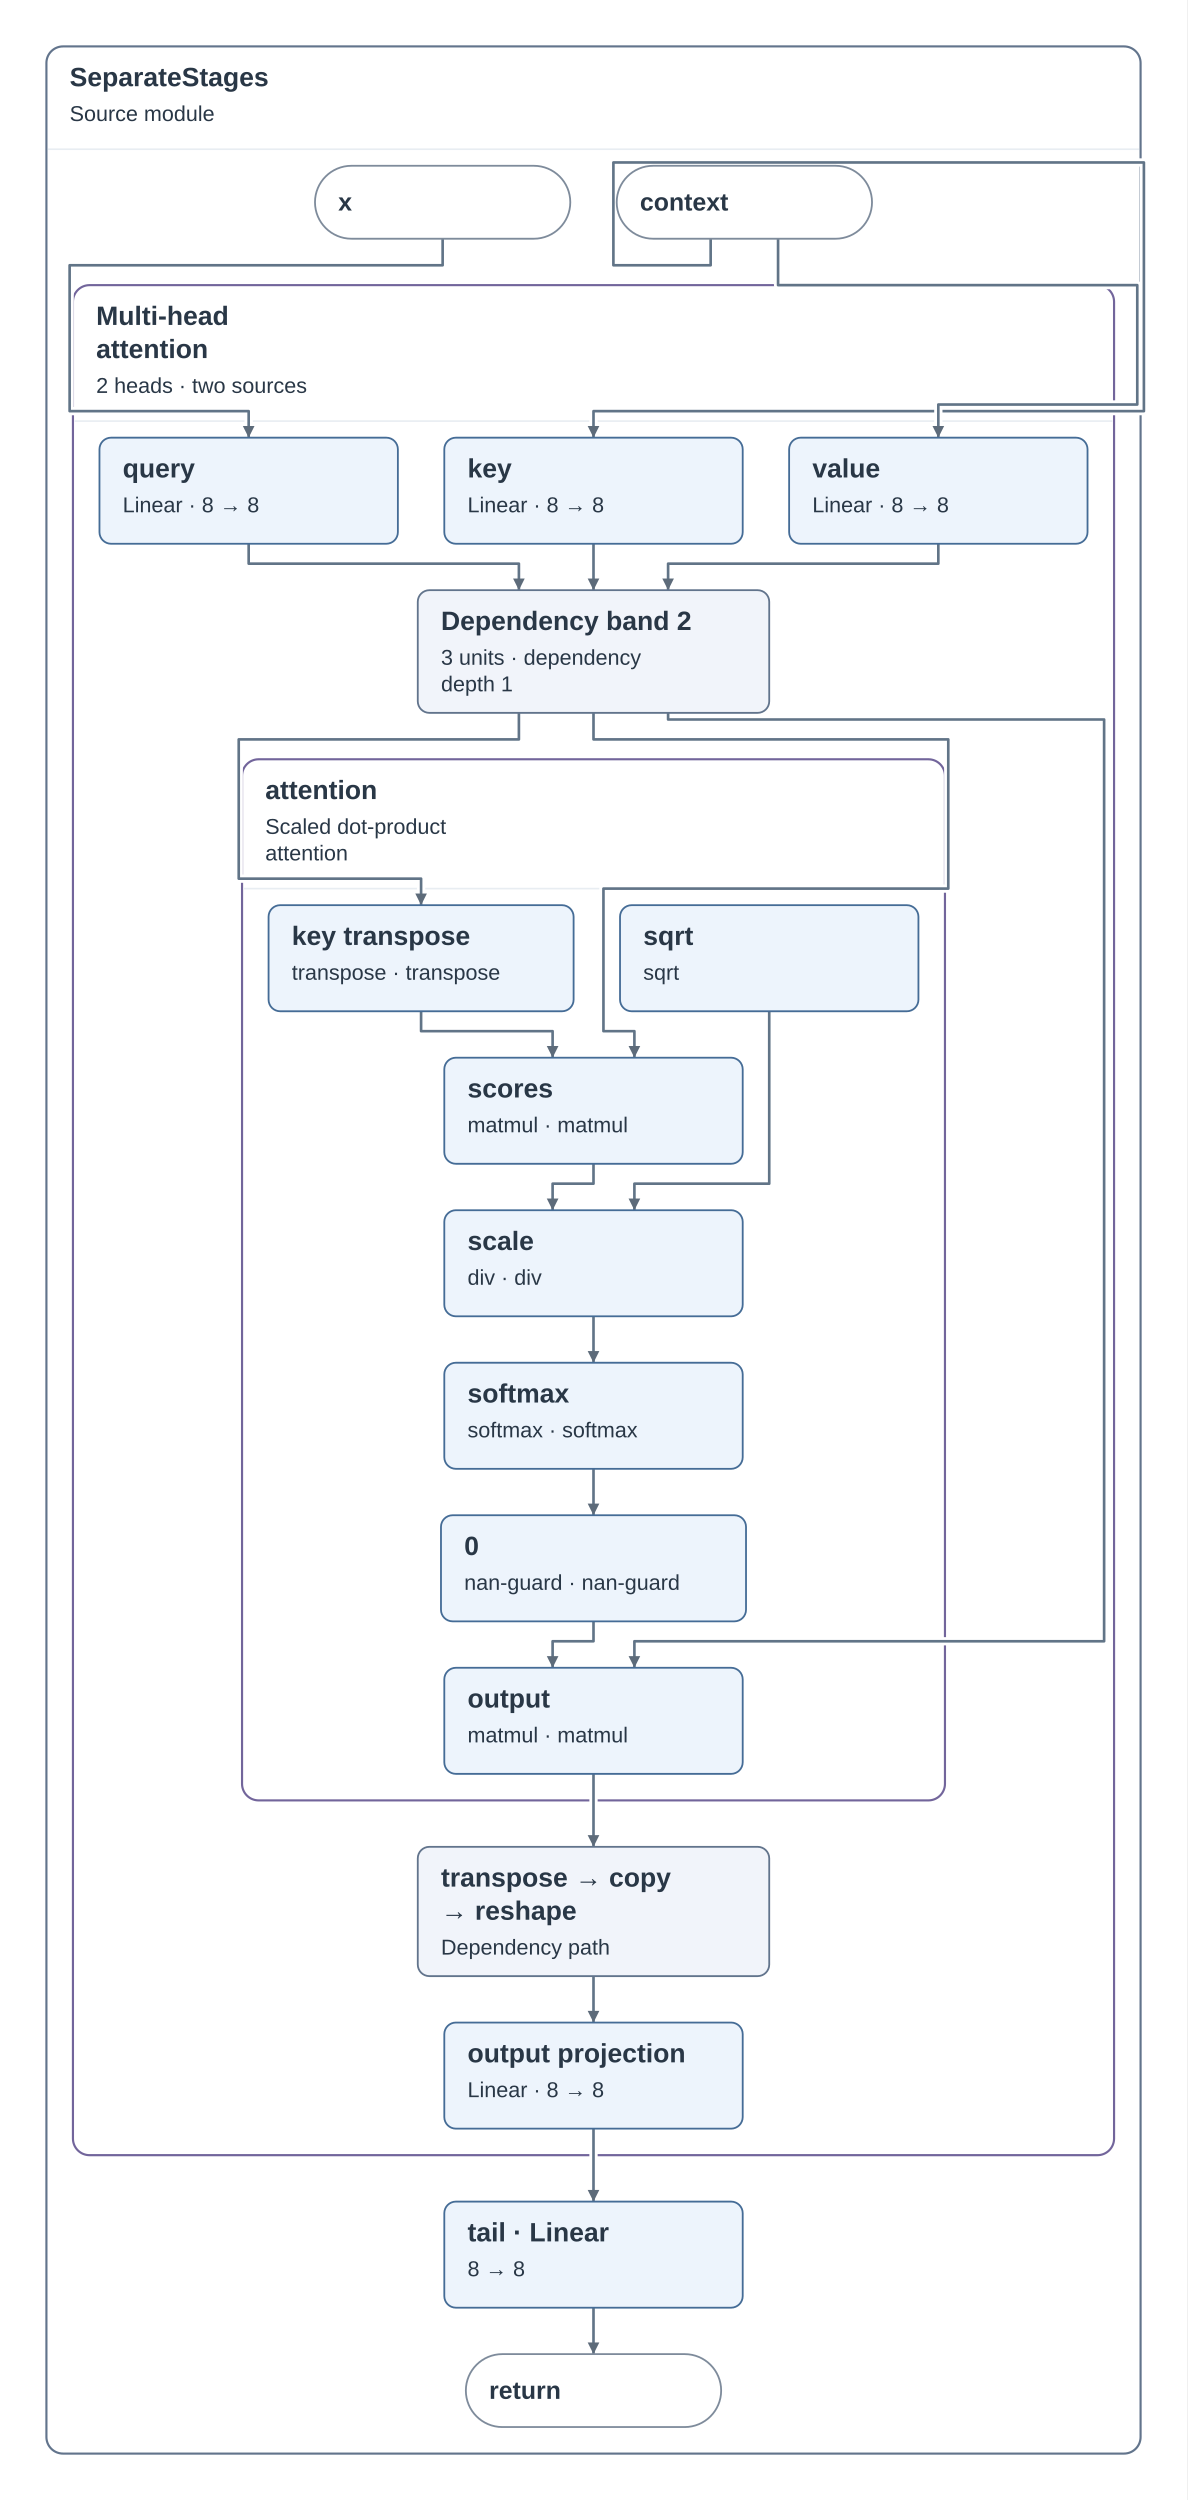
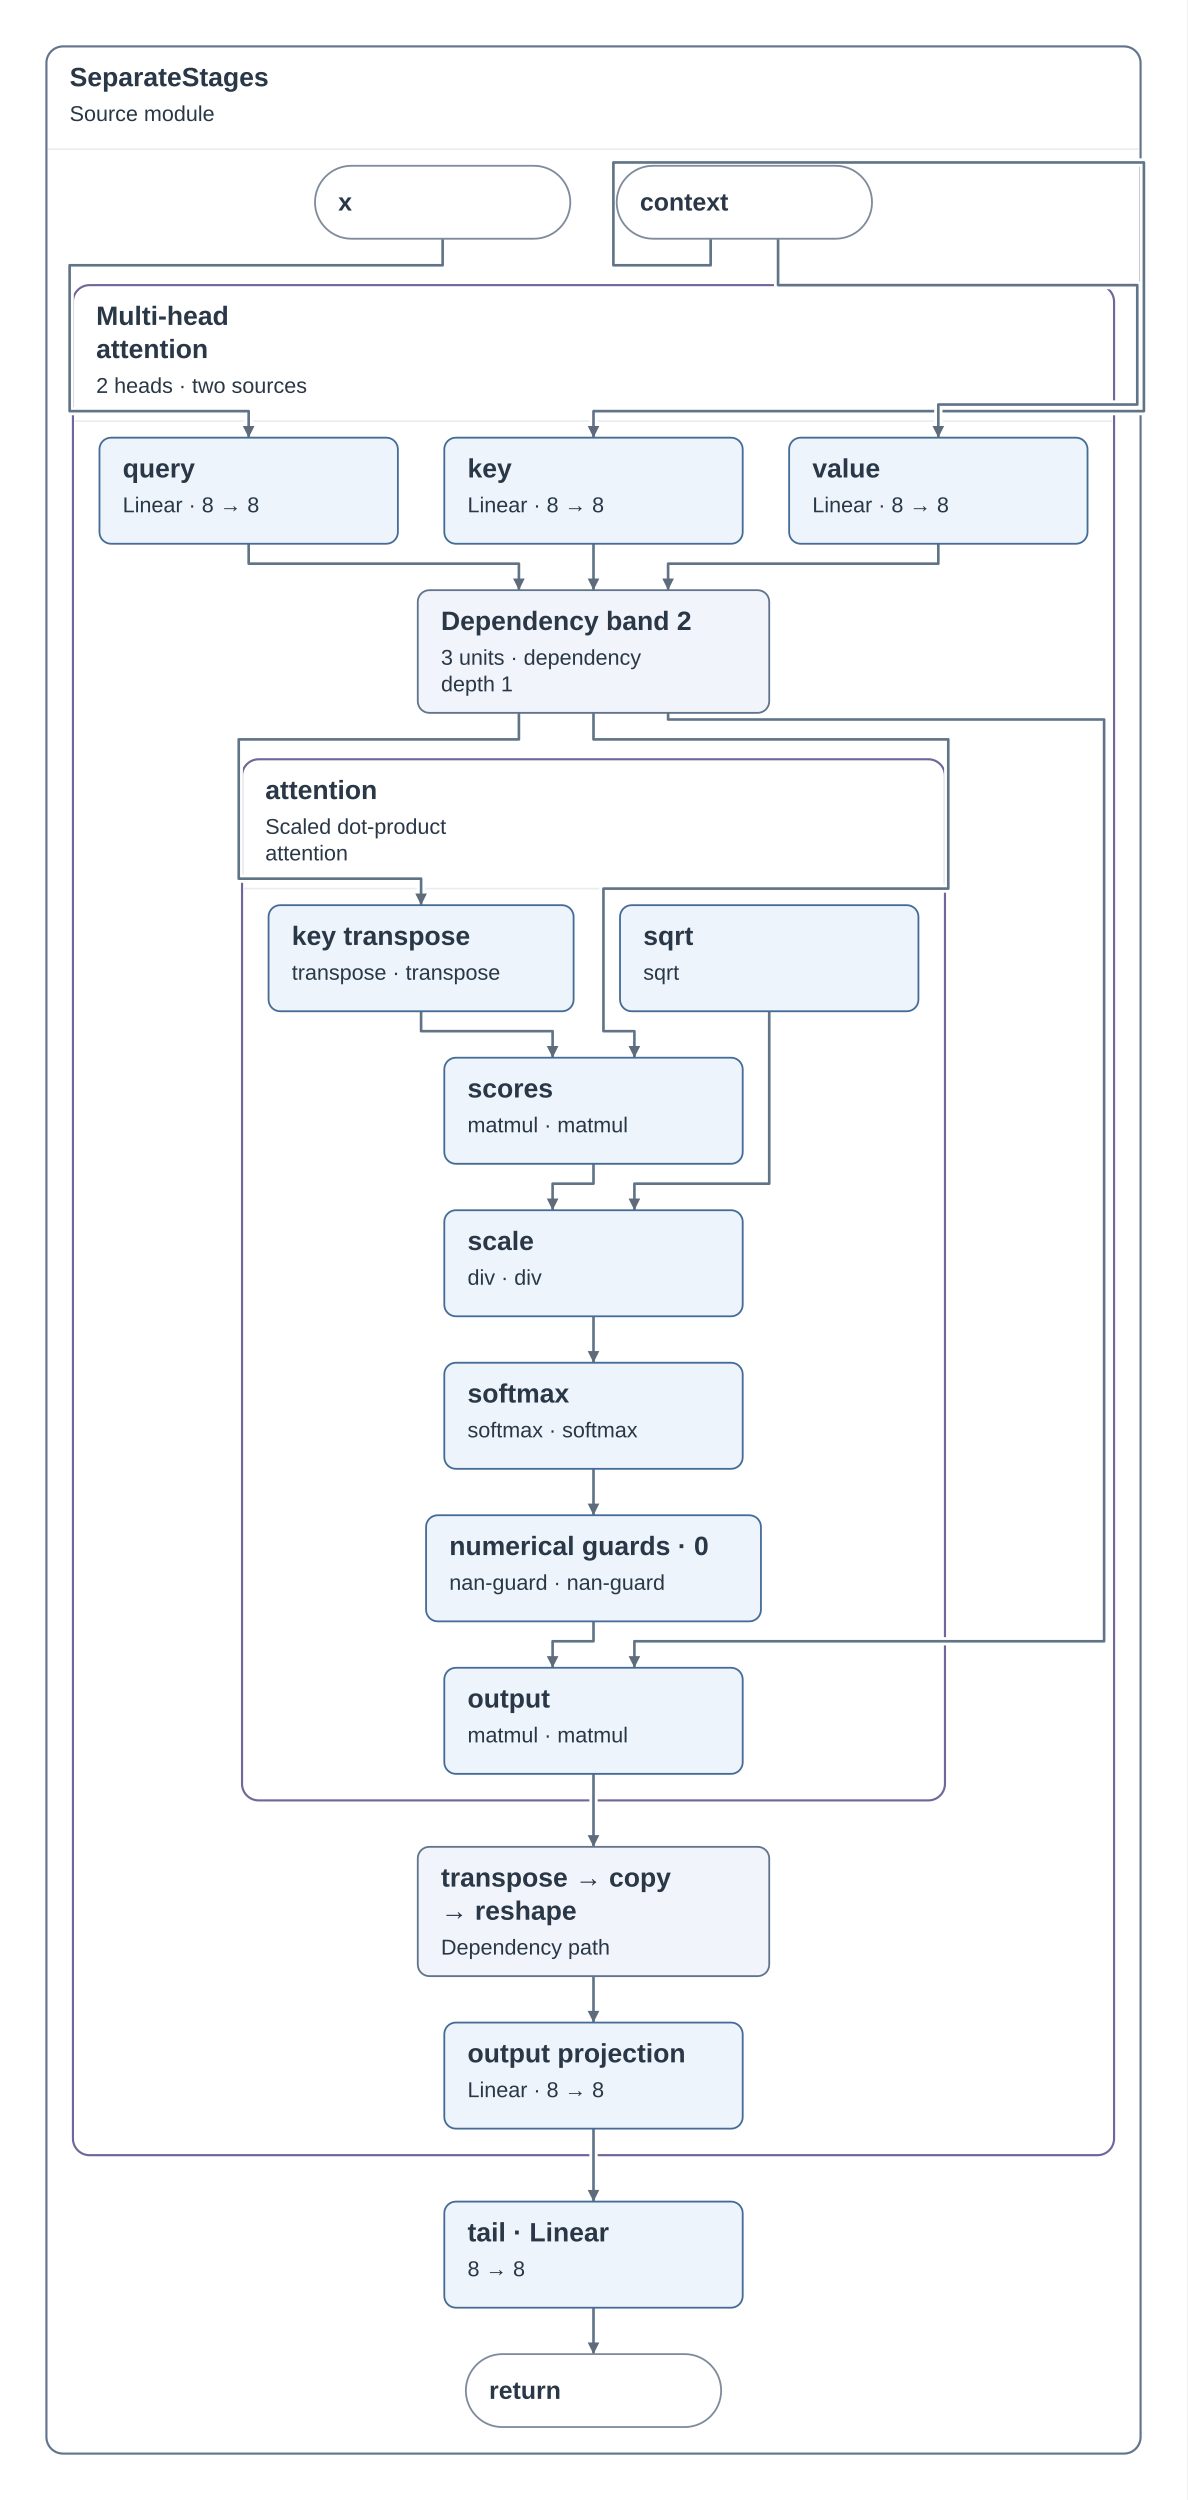
<svg xmlns="http://www.w3.org/2000/svg" class="publication" width="716px" height="1508px" viewBox="4 2 716 1508" role="img" aria-label="SeparateStages">
  <style>.publication text{font-family:Arial,'Noto Sans SC',sans-serif;fill:#293746} .paper-edge{fill:none;stroke-width:1.6;stroke-linecap:round;stroke-linejoin:round;opacity:1;stroke-dasharray:none}.paper-edge-halo{fill:none;stroke:white;stroke-width:5;stroke-linejoin:round;pointer-events:none}.paper-edge.control{stroke-dasharray:5 4}.paper-port-label{font-size:13px;font-weight:500;fill:#526170}.paper-title{font-weight:600}.paper-caption{fill:#66717f;font-size:13px}</style>
  <defs>
    <marker id="paper-arrow" viewBox="0 0 10 10" refX="9" refY="5" markerWidth="5.5" markerHeight="5.5" orient="auto">
      <path d="M1 1 L9 5 L1 9Z" fill="#5d6b7a" stroke="none" />
    </marker>
  </defs>
  <rect x="4" y="2" width="716" height="1508" fill="#fff" />
  <g id="frames">
    <g class="node" data-node-id="model/57:4:composite:1" data-id="model/57:4:composite:1" transform="translate(32,30)">
      <rect width="660" height="1452" rx="10" fill="#ffffff" stroke="#62748c" stroke-width="1.3" />
      <path d="M1 62 H659" stroke="#e8edf2" fill="none" />
      <text x="14" y="24" font-size="16" class="paper-title">
        <tspan x="14" dy="0">SeparateStages</tspan>
      </text>
      <text x="14" y="45" class="paper-caption">
        <tspan x="14" dy="0">Source module</tspan>
      </text>
    </g>
    <g class="node" data-node-id="model/57:4:composite:1/44:4:composite:1" data-id="model/57:4:composite:1/44:4:composite:1" transform="translate(48,174)">
      <rect width="628" height="1128" rx="10" fill="#ffffff" stroke="#72659b" stroke-width="1.3" />
      <path d="M1 82 H627" stroke="#e8edf2" fill="none" />
      <text x="14" y="24" font-size="16" class="paper-title">
        <tspan x="14" dy="0">Multi-head</tspan>
        <tspan x="14" dy="20">attention</tspan>
      </text>
      <text x="14" y="65" class="paper-caption">
        <tspan x="14" dy="0">2 heads · two sources</tspan>
      </text>
    </g>
    <g class="node" data-node-id="model/57:4:composite:1/44:4:composite:1/20:0:composite:1" data-id="model/57:4:composite:1/44:4:composite:1/20:0:composite:1" transform="translate(150,460)">
      <rect width="424" height="628" rx="10" fill="#ffffff" stroke="#72659b" stroke-width="1.3" />
      <path d="M1 78 H423" stroke="#e8edf2" fill="none" />
      <text x="14" y="24" font-size="16" class="paper-title">
        <tspan x="14" dy="0">attention</tspan>
      </text>
      <text x="14" y="45" class="paper-caption">
        <tspan x="14" dy="0">Scaled dot-product</tspan>
        <tspan x="14" dy="16">attention</tspan>
      </text>
    </g>
  </g>
  <g id="edges">
    <path class="paper-edge-halo" d="M271,146 L271,162 L46,162 L46,250 L154,250 L154,266" />
    <path class="edge paper-edge " data-edge-id="e00004" data-route-valid="true" data-canonical-source="model/57:4:composite:1/44:4:composite:1/44:22:interface:1" data-canonical-target="model/57:4:composite:1/44:4:composite:1/45:24:compute:1" data-source-port="out" data-target-port="arg:0" data-semantic-bindings="[{&quot;constraint&quot;:&quot;constraint:relation:linear-transform:model/57:4:composite:1/44:4:composite:1/45:24:compute:1&quot;,&quot;edge&quot;:&quot;e00004&quot;,&quot;role&quot;:&quot;input&quot;}]" d="M271,146 L271,162 L46,162 L46,250 L154,250 L154,266" stroke="#617487" marker-end="url(#paper-arrow)" />
    <path class="paper-edge-halo" d="M154,330 L154,342 L317,342 L317,358" />
    <path class="edge paper-edge " data-edge-id="e00005" data-route-valid="true" data-canonical-source="model/57:4:composite:1/44:4:composite:1/45:24:compute:1" data-canonical-target="model/57:4:composite:1/44:4:composite:1/36:4:composite:1/36:21:interface:1" data-source-port="out" data-target-port="x" data-semantic-bindings="[]" d="M154,330 L154,342 L317,342 L317,358" stroke="#617487" marker-end="url(#paper-arrow)" />
    <path class="paper-edge-halo" d="M432.667,146 L432.667,162 L374,162 L374,100 L694,100 L694,250 L362,250 L362,266" />
    <path class="edge paper-edge " data-edge-id="e00020" data-route-valid="true" data-canonical-source="model/57:4:composite:1/44:4:composite:1/44:25:interface:1" data-canonical-target="model/57:4:composite:1/44:4:composite:1/46:24:compute:1" data-source-port="out" data-target-port="arg:0" data-semantic-bindings="[{&quot;constraint&quot;:&quot;constraint:relation:linear-transform:model/57:4:composite:1/44:4:composite:1/46:24:compute:1&quot;,&quot;edge&quot;:&quot;e00020&quot;,&quot;role&quot;:&quot;input&quot;},{&quot;constraint&quot;:&quot;constraint:relation:source-uses:model/57:4:composite:1/57:25:interface:1&quot;,&quot;edge&quot;:&quot;e00020&quot;,&quot;role&quot;:&quot;input&quot;}]" d="M432.667,146 L432.667,162 L374,162 L374,100 L694,100 L694,250 L362,250 L362,266" stroke="#617487" marker-end="url(#paper-arrow)" />
    <path class="paper-edge-halo" d="M362,330 L362,358" />
    <path class="edge paper-edge " data-edge-id="e00021" data-route-valid="true" data-canonical-source="model/57:4:composite:1/44:4:composite:1/46:24:compute:1" data-canonical-target="model/57:4:composite:1/44:4:composite:1/36:4:composite:2/36:21:interface:1" data-source-port="out" data-target-port="x" data-semantic-bindings="[]" d="M362,330 L362,358" stroke="#617487" marker-end="url(#paper-arrow)" />
    <path class="paper-edge-halo" d="M473.333,146 L473.333,174 L690,174 L690,246 L570,246 L570,266" />
    <path class="edge paper-edge " data-edge-id="e00036" data-route-valid="true" data-canonical-source="model/57:4:composite:1/44:4:composite:1/44:34:interface:1" data-canonical-target="model/57:4:composite:1/44:4:composite:1/47:24:compute:1" data-source-port="out" data-target-port="arg:0" data-semantic-bindings="[{&quot;constraint&quot;:&quot;constraint:relation:linear-transform:model/57:4:composite:1/44:4:composite:1/47:24:compute:1&quot;,&quot;edge&quot;:&quot;e00036&quot;,&quot;role&quot;:&quot;input&quot;},{&quot;constraint&quot;:&quot;constraint:relation:source-uses:model/57:4:composite:1/57:25:interface:1&quot;,&quot;edge&quot;:&quot;e00036&quot;,&quot;role&quot;:&quot;input&quot;}]" d="M473.333,146 L473.333,174 L690,174 L690,246 L570,246 L570,266" stroke="#617487" marker-end="url(#paper-arrow)" />
    <path class="paper-edge-halo" d="M570,330 L570,342 L407,342 L407,358" />
    <path class="edge paper-edge " data-edge-id="e00037" data-route-valid="true" data-canonical-source="model/57:4:composite:1/44:4:composite:1/47:24:compute:1" data-canonical-target="model/57:4:composite:1/44:4:composite:1/36:4:composite:3/36:21:interface:1" data-source-port="out" data-target-port="x" data-semantic-bindings="[]" d="M570,330 L570,342 L407,342 L407,358" stroke="#617487" marker-end="url(#paper-arrow)" />
    <path class="paper-edge-halo" d="M317,432 L317,448 L148,448 L148,532 L258,532 L258,548" />
    <path class="edge paper-edge " data-edge-id="e00056" data-route-valid="true" data-canonical-source="model/57:4:composite:1/44:4:composite:1/20:0:composite:1/7:0:composite:1/7:19:interface:1" data-canonical-target="model/57:4:composite:1/44:4:composite:1/20:0:composite:1/7:0:composite:1/8:27:compute:1" data-source-port="out" data-target-port="receiver" data-semantic-bindings="[{&quot;constraint&quot;:&quot;constraint:relation:axis-transform:model/57:4:composite:1/44:4:composite:1/20:0:composite:1/7:0:composite:1/8:27:compute:1&quot;,&quot;edge&quot;:&quot;e00056&quot;,&quot;role&quot;:&quot;input&quot;}]" d="M317,432 L317,448 L148,448 L148,532 L258,532 L258,548" stroke="#617487" marker-end="url(#paper-arrow)" />
    <path class="paper-edge-halo" d="M362,432 L362,448 L576,448 L576,538 L368,538 L368,624 L386.667,624 L386.667,640" />
    <path class="edge paper-edge " data-edge-id="e00057" data-route-valid="true" data-canonical-source="model/57:4:composite:1/44:4:composite:1/20:0:composite:1/7:0:composite:1/7:16:interface:1" data-canonical-target="model/57:4:composite:1/44:4:composite:1/20:0:composite:1/7:0:composite:1/8:11:compute:2" data-source-port="out" data-target-port="arg:0" data-semantic-bindings="[{&quot;constraint&quot;:&quot;constraint:relation:source-uses:model/57:4:composite:1/44:4:composite:1/36:4:composite:1/38:15:compute:3&quot;,&quot;edge&quot;:&quot;e00057&quot;,&quot;role&quot;:&quot;input&quot;}]" d="M362,432 L362,448 L576,448 L576,538 L368,538 L368,624 L386.667,624 L386.667,640" stroke="#617487" marker-end="url(#paper-arrow)" />
    <path class="paper-edge-halo" d="M258,612 L258,624 L337.333,624 L337.333,640" />
    <path class="edge paper-edge " data-edge-id="e00058" data-route-valid="true" data-canonical-source="model/57:4:composite:1/44:4:composite:1/20:0:composite:1/7:0:composite:1/8:27:compute:1" data-canonical-target="model/57:4:composite:1/44:4:composite:1/20:0:composite:1/7:0:composite:1/8:11:compute:2" data-source-port="out" data-target-port="arg:1" data-semantic-bindings="[]" d="M258,612 L258,624 L337.333,624 L337.333,640" stroke="#617487" marker-end="url(#paper-arrow)" />
    <path class="paper-edge-halo" d="M362,704 L362,716 L337.333,716 L337.333,732" />
    <path class="edge paper-edge " data-edge-id="e00059" data-route-valid="true" data-canonical-source="model/57:4:composite:1/44:4:composite:1/20:0:composite:1/7:0:composite:1/8:11:compute:2" data-canonical-target="model/57:4:composite:1/44:4:composite:1/20:0:composite:1/7:0:composite:1/8:11:compute:1" data-source-port="out" data-target-port="0" data-semantic-bindings="[{&quot;constraint&quot;:&quot;constraint:relation:arithmetic:model/57:4:composite:1/44:4:composite:1/20:0:composite:1/7:0:composite:1/8:11:compute:1&quot;,&quot;edge&quot;:&quot;e00059&quot;,&quot;role&quot;:&quot;input&quot;}]" d="M362,704 L362,716 L337.333,716 L337.333,732" stroke="#617487" marker-end="url(#paper-arrow)" />
    <path class="paper-edge-halo" d="M468,612 L468,716 L386.667,716 L386.667,732" />
    <path class="edge paper-edge " data-edge-id="e00062" data-route-valid="true" data-canonical-source="model/57:4:composite:1/44:4:composite:1/20:0:composite:1/7:0:composite:1/8:50:compute:1" data-canonical-target="model/57:4:composite:1/44:4:composite:1/20:0:composite:1/7:0:composite:1/8:11:compute:1" data-source-port="out" data-target-port="2" data-semantic-bindings="[{&quot;constraint&quot;:&quot;constraint:relation:arithmetic:model/57:4:composite:1/44:4:composite:1/20:0:composite:1/7:0:composite:1/8:11:compute:1&quot;,&quot;edge&quot;:&quot;e00062&quot;,&quot;role&quot;:&quot;input&quot;}]" d="M468,612 L468,716 L386.667,716 L386.667,732" stroke="#617487" marker-end="url(#paper-arrow)" />
    <path class="paper-edge-halo" d="M362,796 L362,824" />
    <path class="edge paper-edge " data-edge-id="e00066" data-route-valid="true" data-canonical-source="model/57:4:composite:1/44:4:composite:1/20:0:composite:1/11:0:composite:1/11:22:interface:1" data-canonical-target="model/57:4:composite:1/44:4:composite:1/20:0:composite:1/11:0:composite:1/12:14:compute:1" data-source-port="out" data-target-port="arg:0" data-semantic-bindings="[{&quot;constraint&quot;:&quot;constraint:relation:axis-normalization:model/57:4:composite:1/44:4:composite:1/20:0:composite:1/11:0:composite:1/12:14:compute:1&quot;,&quot;edge&quot;:&quot;e00066&quot;,&quot;role&quot;:&quot;input&quot;}]" d="M362,796 L362,824" stroke="#617487" marker-end="url(#paper-arrow)" />
    <path class="paper-edge-halo" d="M362,888 L362,916" />
    <path class="edge paper-edge " data-edge-id="e00068" data-route-valid="true" data-canonical-source="model/57:4:composite:1/44:4:composite:1/20:0:composite:1/11:0:composite:1/12:4:value-alias:1" data-canonical-target="model/57:4:composite:1/44:4:composite:1/20:0:composite:1/11:0:composite:1/13:11:compute:1" data-source-port="out" data-target-port="arg:0" data-semantic-bindings="[]" d="M362,888 L362,916" stroke="#617487" marker-end="url(#paper-arrow)" />
    <path class="paper-edge-halo" d="M362,980 L362,992 L337.333,992 L337.333,1008" />
    <path class="edge paper-edge " data-edge-id="e00073" data-route-valid="true" data-canonical-source="model/57:4:composite:1/44:4:composite:1/20:0:composite:1/16:0:composite:1/16:20:interface:1" data-canonical-target="model/57:4:composite:1/44:4:composite:1/20:0:composite:1/16:0:composite:1/17:11:compute:1" data-source-port="out" data-target-port="arg:0" data-semantic-bindings="[]" d="M362,980 L362,992 L337.333,992 L337.333,1008" stroke="#617487" marker-end="url(#paper-arrow)" />
    <path class="paper-edge-halo" d="M407,432 L407,436 L670,436 L670,992 L386.667,992 L386.667,1008" />
    <path class="edge paper-edge " data-edge-id="e00074" data-route-valid="true" data-canonical-source="model/57:4:composite:1/44:4:composite:1/20:0:composite:1/16:0:composite:1/16:29:interface:1" data-canonical-target="model/57:4:composite:1/44:4:composite:1/20:0:composite:1/16:0:composite:1/17:11:compute:1" data-source-port="out" data-target-port="arg:1" data-semantic-bindings="[]" d="M407,432 L407,436 L670,436 L670,992 L386.667,992 L386.667,1008" stroke="#617487" marker-end="url(#paper-arrow)" />
    <path class="paper-edge-halo" d="M362,1072 L362,1116" />
    <path class="edge paper-edge " data-edge-id="e00077" data-route-valid="true" data-canonical-source="model/57:4:composite:1/44:4:composite:1/20:0:composite:1/23:4:interface:1" data-canonical-target="model/57:4:composite:1/44:4:composite:1/40:4:composite:1/40:22:interface:1" data-source-port="out" data-target-port="x" data-semantic-bindings="[]" d="M362,1072 L362,1116" stroke="#617487" marker-end="url(#paper-arrow)" />
    <path class="paper-edge-halo" d="M362,1194 L362,1222" />
    <path class="edge paper-edge " data-edge-id="e00093" data-route-valid="true" data-canonical-source="model/57:4:composite:1/44:4:composite:1/40:4:composite:1/42:8:interface:1" data-canonical-target="model/57:4:composite:1/44:4:composite:1/48:15:compute:1" data-source-port="out" data-target-port="arg:0" data-semantic-bindings="[{&quot;constraint&quot;:&quot;constraint:relation:linear-transform:model/57:4:composite:1/44:4:composite:1/48:15:compute:1&quot;,&quot;edge&quot;:&quot;e00093&quot;,&quot;role&quot;:&quot;input&quot;}]" d="M362,1194 L362,1222" stroke="#617487" marker-end="url(#paper-arrow)" />
    <path class="paper-edge-halo" d="M362,1286 L362,1330" />
    <path class="edge paper-edge " data-edge-id="e00096" data-route-valid="true" data-canonical-source="model/57:4:composite:1/44:4:composite:1/48:8:interface:1" data-canonical-target="model/57:4:composite:1/58:15:compute:1" data-source-port="out" data-target-port="arg:0" data-semantic-bindings="[{&quot;constraint&quot;:&quot;constraint:relation:linear-transform:model/57:4:composite:1/58:15:compute:1&quot;,&quot;edge&quot;:&quot;e00096&quot;,&quot;role&quot;:&quot;input&quot;}]" d="M362,1286 L362,1330" stroke="#617487" marker-end="url(#paper-arrow)" />
    <path class="paper-edge-halo" d="M362,1394 L362,1422" />
    <path class="edge paper-edge " data-edge-id="e00097" data-route-valid="true" data-canonical-source="model/57:4:composite:1/58:15:compute:1" data-canonical-target="model/57:4:composite:1/58:8:interface:1" data-source-port="out" data-target-port="in" data-semantic-bindings="[]" d="M362,1394 L362,1422" stroke="#617487" marker-end="url(#paper-arrow)" />
  </g>
  <g id="nodes">
    <g class="node" data-node-id="model/57:4:composite:1/57:22:interface:1" data-id="model/57:4:composite:1/57:22:interface:1" transform="translate(194,102)">
      <rect width="154" height="44" rx="22" fill="#ffffff" stroke="#7e8b9b" stroke-width="1.1" />
      <text x="14" y="27" font-size="15" class="paper-title">
        <tspan x="14" dy="0">x</tspan>
      </text>
    </g>
    <g class="node" data-node-id="model/57:4:composite:1/57:25:interface:1" data-id="model/57:4:composite:1/57:25:interface:1" transform="translate(376,102)">
      <rect width="154" height="44" rx="22" fill="#ffffff" stroke="#7e8b9b" stroke-width="1.1" />
      <text x="14" y="27" font-size="15" class="paper-title">
        <tspan x="14" dy="0">context</tspan>
      </text>
    </g>
    <g class="node" data-node-id="model/57:4:composite:1/58:15:compute:1" data-id="model/57:4:composite:1/58:15:compute:1" transform="translate(272,1330)">
      <rect width="180" height="64" rx="7" fill="#edf4fc" stroke="#456c96" stroke-width="1.1" />
      <text x="14" y="24" font-size="16" class="paper-title">
        <tspan x="14" dy="0">tail · Linear</tspan>
      </text>
      <text x="14" y="45" class="paper-caption">
        <tspan x="14" dy="0">8 → 8</tspan>
      </text>
    </g>
    <g class="node" data-node-id="model/57:4:composite:1/58:8:interface:1" data-id="model/57:4:composite:1/58:8:interface:1" transform="translate(285,1422)">
      <rect width="154" height="44" rx="22" fill="#ffffff" stroke="#7e8b9b" stroke-width="1.1" />
      <text x="14" y="27" font-size="15" class="paper-title">
        <tspan x="14" dy="0">return</tspan>
      </text>
    </g>
    <g class="node" data-node-id="model/57:4:composite:1/44:4:composite:1/45:24:compute:1" data-id="model/57:4:composite:1/44:4:composite:1/45:24:compute:1" transform="translate(64,266)">
      <rect width="180" height="64" rx="7" fill="#edf4fc" stroke="#456c96" stroke-width="1.1" />
      <text x="14" y="24" font-size="16" class="paper-title">
        <tspan x="14" dy="0">query</tspan>
      </text>
      <text x="14" y="45" class="paper-caption">
        <tspan x="14" dy="0">Linear · 8 → 8</tspan>
      </text>
    </g>
    <g class="node" data-node-id="model/57:4:composite:1/44:4:composite:1/46:24:compute:1" data-id="model/57:4:composite:1/44:4:composite:1/46:24:compute:1" transform="translate(272,266)">
      <rect width="180" height="64" rx="7" fill="#edf4fc" stroke="#456c96" stroke-width="1.1" />
      <text x="14" y="24" font-size="16" class="paper-title">
        <tspan x="14" dy="0">key</tspan>
      </text>
      <text x="14" y="45" class="paper-caption">
        <tspan x="14" dy="0">Linear · 8 → 8</tspan>
      </text>
    </g>
    <g class="node" data-node-id="model/57:4:composite:1/44:4:composite:1/47:24:compute:1" data-id="model/57:4:composite:1/44:4:composite:1/47:24:compute:1" transform="translate(480,266)">
      <rect width="180" height="64" rx="7" fill="#edf4fc" stroke="#456c96" stroke-width="1.1" />
      <text x="14" y="24" font-size="16" class="paper-title">
        <tspan x="14" dy="0">value</tspan>
      </text>
      <text x="14" y="45" class="paper-caption">
        <tspan x="14" dy="0">Linear · 8 → 8</tspan>
      </text>
    </g>
    <g class="node" data-node-id="model/57:4:composite:1/44:4:composite:1/40:4:composite:1" data-id="model/57:4:composite:1/44:4:composite:1/40:4:composite:1" transform="translate(256,1116)">
      <rect width="212" height="78" rx="7" fill="#f1f4fa" stroke="#62748c" stroke-width="1.1" />
      <text x="14" y="24" font-size="16" class="paper-title">
        <tspan x="14" dy="0">transpose → copy</tspan>
        <tspan x="14" dy="20">→ reshape</tspan>
      </text>
      <text x="14" y="65" class="paper-caption">
        <tspan x="14" dy="0">Dependency path</tspan>
      </text>
    </g>
    <g class="node" data-node-id="model/57:4:composite:1/44:4:composite:1/48:15:compute:1" data-id="model/57:4:composite:1/44:4:composite:1/48:15:compute:1" transform="translate(272,1222)">
      <rect width="180" height="64" rx="7" fill="#edf4fc" stroke="#456c96" stroke-width="1.1" />
      <text x="14" y="24" font-size="16" class="paper-title">
        <tspan x="14" dy="0">output projection</tspan>
      </text>
      <text x="14" y="45" class="paper-caption">
        <tspan x="14" dy="0">Linear · 8 → 8</tspan>
      </text>
    </g>
    <g class="node" data-node-id="paper:dependency-band:a4ba29b0" data-id="paper:dependency-band:a4ba29b0" transform="translate(256,358)">
      <rect width="212" height="74" rx="7" fill="#f1f4fa" stroke="#62748c" stroke-width="1.1" />
      <text x="14" y="24" font-size="16" class="paper-title">
        <tspan x="14" dy="0">Dependency band 2</tspan>
      </text>
      <text x="14" y="45" class="paper-caption">
        <tspan x="14" dy="0">3 units · dependency</tspan>
        <tspan x="14" dy="16">depth 1</tspan>
      </text>
    </g>
    <g class="node" data-node-id="model/57:4:composite:1/44:4:composite:1/20:0:composite:1/7:0:composite:1/8:11:compute:1" data-id="model/57:4:composite:1/44:4:composite:1/20:0:composite:1/7:0:composite:1/8:11:compute:1" transform="translate(272,732)">
      <rect width="180" height="64" rx="7" fill="#edf4fc" stroke="#456c96" stroke-width="1.1" />
      <text x="14" y="24" font-size="16" class="paper-title">
        <tspan x="14" dy="0">scale</tspan>
      </text>
      <text x="14" y="45" class="paper-caption">
        <tspan x="14" dy="0">div · div</tspan>
      </text>
    </g>
    <g class="node" data-node-id="model/57:4:composite:1/44:4:composite:1/20:0:composite:1/7:0:composite:1/8:27:compute:1" data-id="model/57:4:composite:1/44:4:composite:1/20:0:composite:1/7:0:composite:1/8:27:compute:1" transform="translate(166,548)">
      <rect width="184" height="64" rx="7" fill="#edf4fc" stroke="#456c96" stroke-width="1.1" />
      <text x="14" y="24" font-size="16" class="paper-title">
        <tspan x="14" dy="0">key transpose</tspan>
      </text>
      <text x="14" y="45" class="paper-caption">
        <tspan x="14" dy="0">transpose · transpose</tspan>
      </text>
    </g>
    <g class="node" data-node-id="model/57:4:composite:1/44:4:composite:1/20:0:composite:1/7:0:composite:1/8:11:compute:2" data-id="model/57:4:composite:1/44:4:composite:1/20:0:composite:1/7:0:composite:1/8:11:compute:2" transform="translate(272,640)">
      <rect width="180" height="64" rx="7" fill="#edf4fc" stroke="#456c96" stroke-width="1.1" />
      <text x="14" y="24" font-size="16" class="paper-title">
        <tspan x="14" dy="0">scores</tspan>
      </text>
      <text x="14" y="45" class="paper-caption">
        <tspan x="14" dy="0">matmul · matmul</tspan>
      </text>
    </g>
    <g class="node" data-node-id="model/57:4:composite:1/44:4:composite:1/20:0:composite:1/7:0:composite:1/8:50:compute:1" data-id="model/57:4:composite:1/44:4:composite:1/20:0:composite:1/7:0:composite:1/8:50:compute:1" transform="translate(378,548)">
      <rect width="180" height="64" rx="7" fill="#edf4fc" stroke="#456c96" stroke-width="1.1" />
      <text x="14" y="24" font-size="16" class="paper-title">
        <tspan x="14" dy="0">sqrt</tspan>
      </text>
      <text x="14" y="45" class="paper-caption">
        <tspan x="14" dy="0">sqrt</tspan>
      </text>
    </g>
    <g class="node" data-node-id="model/57:4:composite:1/44:4:composite:1/20:0:composite:1/11:0:composite:1/12:14:compute:1" data-id="model/57:4:composite:1/44:4:composite:1/20:0:composite:1/11:0:composite:1/12:14:compute:1" transform="translate(272,824)">
      <rect width="180" height="64" rx="7" fill="#edf4fc" stroke="#456c96" stroke-width="1.1" />
      <text x="14" y="24" font-size="16" class="paper-title">
        <tspan x="14" dy="0">softmax</tspan>
      </text>
      <text x="14" y="45" class="paper-caption">
        <tspan x="14" dy="0">softmax · softmax</tspan>
      </text>
    </g>
-     <g class="node" data-node-id="model/57:4:composite:1/44:4:composite:1/20:0:composite:1/11:0:composite:1/13:11:compute:1" data-id="model/57:4:composite:1/44:4:composite:1/20:0:composite:1/11:0:composite:1/13:11:compute:1" transform="translate(270,916)">
-       <rect width="184" height="64" rx="7" fill="#edf4fc" stroke="#456c96" stroke-width="1.1" />
-       <text x="14" y="24" font-size="16" class="paper-title">
-         <tspan x="14" dy="0">0</tspan>
+     <g class="node" data-node-id="model/57:4:composite:1/44:4:composite:1/20:0:composite:1/11:0:composite:1/13:11:compute:1" data-id="model/57:4:composite:1/44:4:composite:1/20:0:composite:1/11:0:composite:1/13:11:compute:1" transform="translate(261,916)">
+       <rect width="202" height="64" rx="7" fill="#edf4fc" stroke="#456c96" stroke-width="1.1" />
+       <text x="14" y="24" font-size="16" class="paper-title">
+         <tspan x="14" dy="0">numerical guards · 0</tspan>
      </text>
      <text x="14" y="45" class="paper-caption">
        <tspan x="14" dy="0">nan-guard · nan-guard</tspan>
      </text>
    </g>
    <g class="node" data-node-id="model/57:4:composite:1/44:4:composite:1/20:0:composite:1/16:0:composite:1/17:11:compute:1" data-id="model/57:4:composite:1/44:4:composite:1/20:0:composite:1/16:0:composite:1/17:11:compute:1" transform="translate(272,1008)">
      <rect width="180" height="64" rx="7" fill="#edf4fc" stroke="#456c96" stroke-width="1.1" />
      <text x="14" y="24" font-size="16" class="paper-title">
        <tspan x="14" dy="0">output</tspan>
      </text>
      <text x="14" y="45" class="paper-caption">
        <tspan x="14" dy="0">matmul · matmul</tspan>
      </text>
    </g>
  </g>
  <g id="port-labels" />
</svg>
